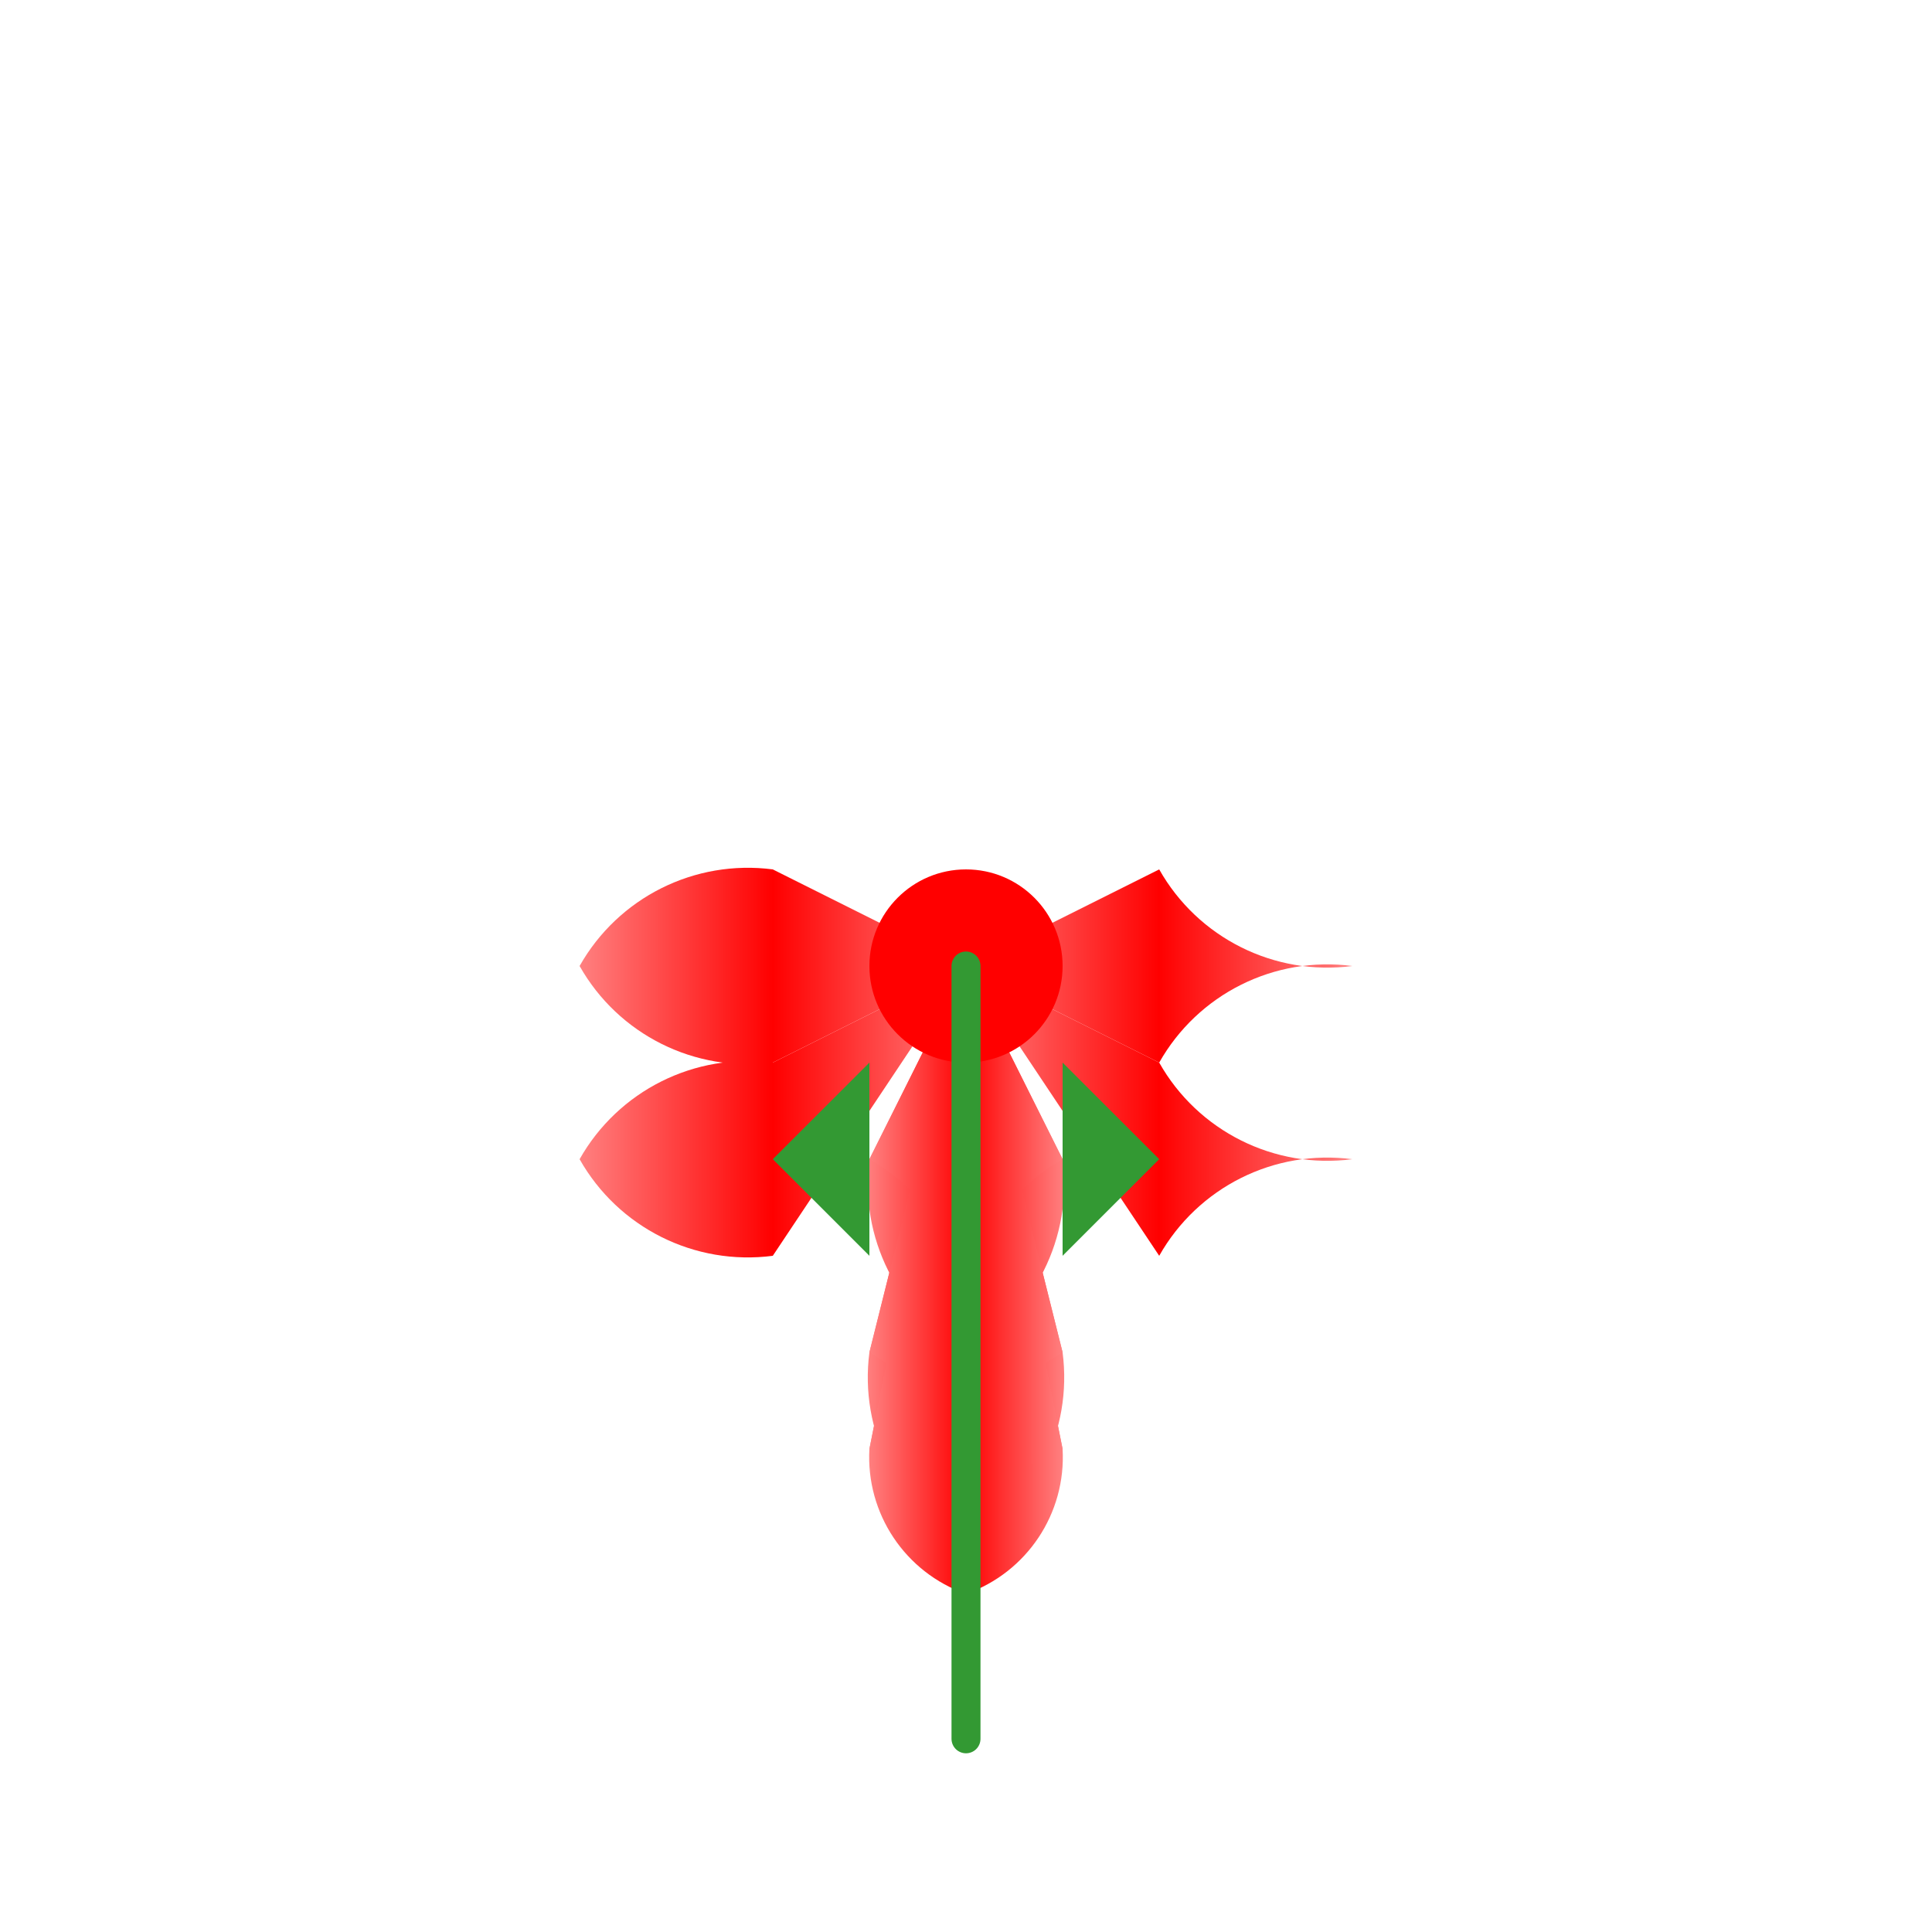
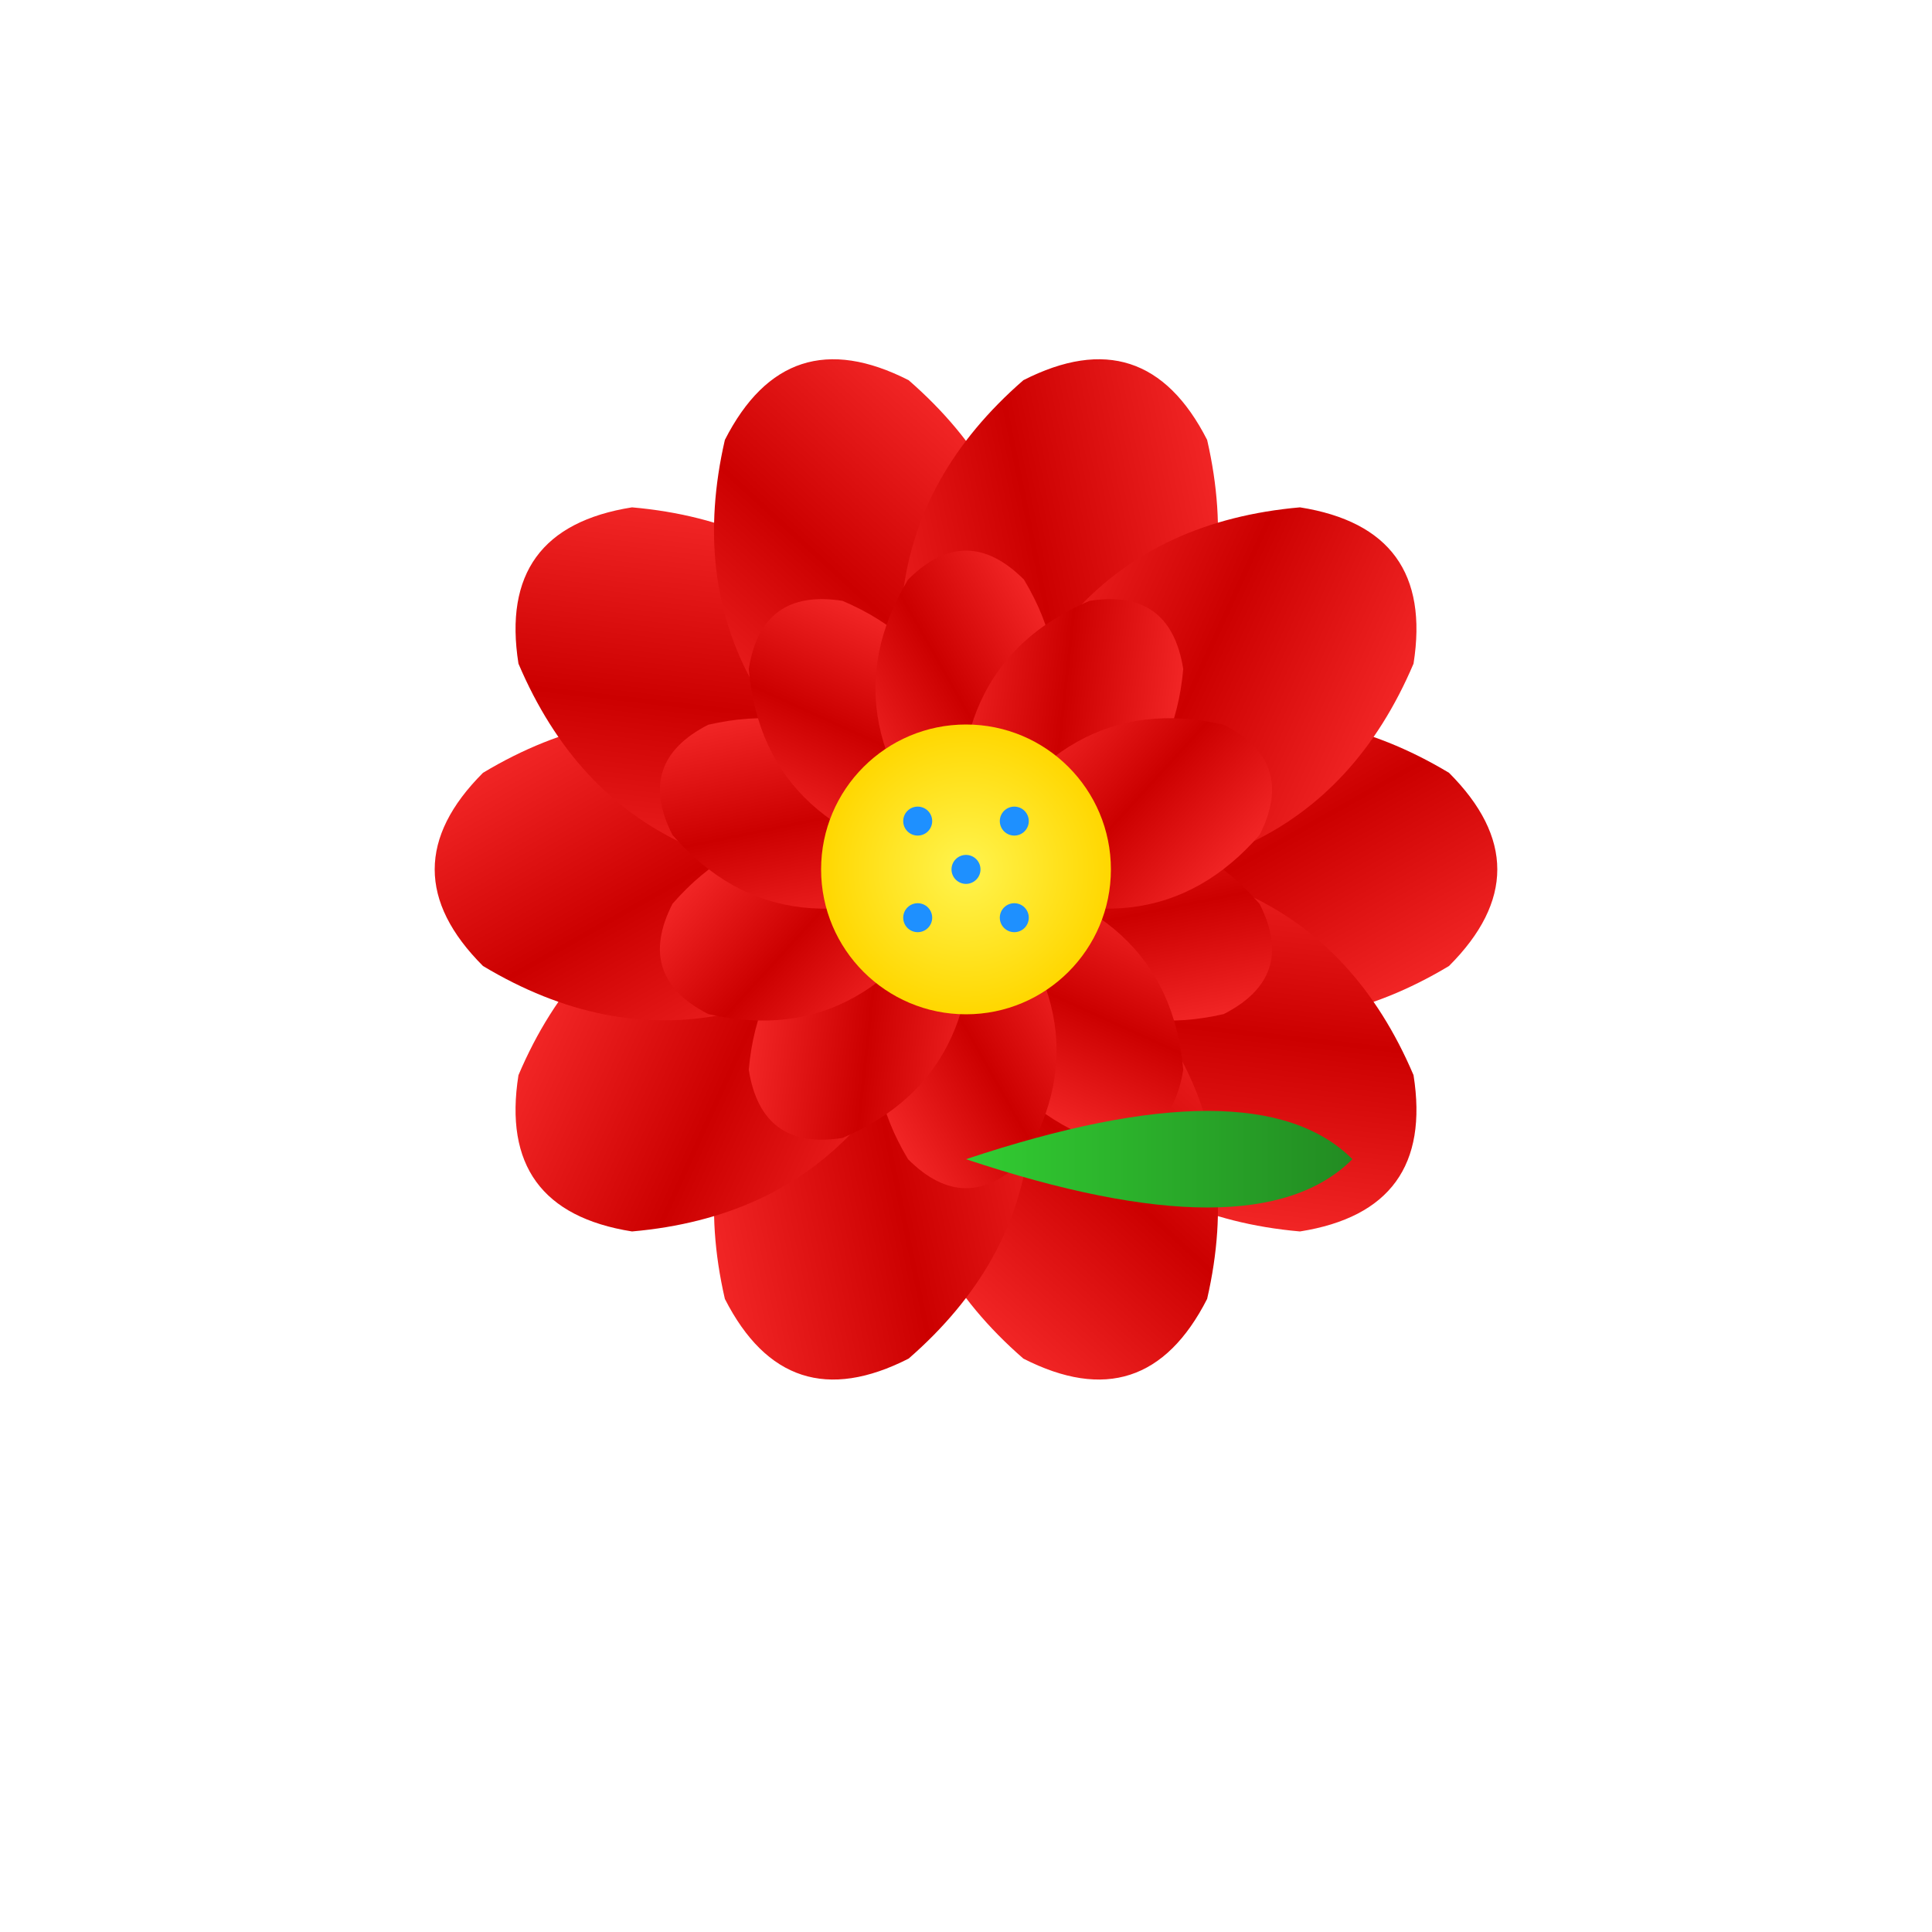
<svg xmlns="http://www.w3.org/2000/svg" width="200" height="200" viewBox="0 0 200 200">
  <defs>
-     <linearGradient id="roseGradient">
-       <stop offset="0%" stop-color="#ff8080" />
-       <stop offset="50%" stop-color="#ff0000" />
-       <stop offset="100%" stop-color="#ff8080" />
+     <linearGradient id="petalGradient" x1="0%" y1="0%" x2="100%" y2="100%">
+       <stop offset="0%" style="stop-color:#ff3333;stop-opacity:1" />
+       <stop offset="50%" style="stop-color:#cc0000;stop-opacity:1" />
+       <stop offset="100%" style="stop-color:#ff3333;stop-opacity:1" />
+     </linearGradient>
+     <radialGradient id="centerGradient">
+       <stop offset="0%" style="stop-color:#fff44f;stop-opacity:1" />
+       <stop offset="100%" style="stop-color:#ffd700;stop-opacity:1" />
+     </radialGradient>
+     <linearGradient id="leafGradient">
+       <stop offset="0%" style="stop-color:#32cd32;stop-opacity:1" />
+       <stop offset="100%" style="stop-color:#228b22;stop-opacity:1" />
    </linearGradient>
  </defs>
-   <path d="M100,100 L120,110 A20,20 0 0 1 140,100 A20,20 0 0 1 120,90 L100,100 Z" fill="url(#roseGradient)" />
-   <path d="M100,100 L110,120 A20,20 0 0 1 100,140 A20,20 0 0 1 90,120 L100,100 Z" fill="url(#roseGradient)" />
-   <path d="M100,100 L80,110 A20,20 0 0 1 60,100 A20,20 0 0 1 80,90 L100,100 Z" fill="url(#roseGradient)" />
-   <path d="M100,100 L90,120 A20,20 0 0 1 100,140 A20,20 0 0 1 110,120 L100,100 Z" fill="url(#roseGradient)" />
-   <path d="M100,100 L120,130 A20,20 0 0 1 140,120 A20,20 0 0 1 120,110 L100,100 Z" fill="url(#roseGradient)" />
-   <path d="M100,100 L110,140 A20,20 0 0 1 100,160 A20,20 0 0 1 90,140 L100,100 Z" fill="url(#roseGradient)" />
-   <path d="M100,100 L80,130 A20,20 0 0 1 60,120 A20,20 0 0 1 80,110 L100,100 Z" fill="url(#roseGradient)" />
-   <path d="M100,100 L90,140 A20,20 0 0 1 100,160 A20,20 0 0 1 110,140 L100,100 Z" fill="url(#roseGradient)" />
-   <path d="M100,100 L110,150 A15,15 0 0 1 100,165 A15,15 0 0 1 90,150 L100,100 Z" fill="url(#roseGradient)" />
-   <path d="M100,100 L90,150 A15,15 0 0 1 100,165 A15,15 0 0 1 110,150 L100,100 Z" fill="url(#roseGradient)" />
-   <path d="M100,100 L100,150 A10,10 0 0 1 100,160 A10,10 0 0 1 100,150 L100,100 Z" fill="url(#roseGradient)" />
-   <circle cx="100" cy="100" r="10" fill="#ff0000" />
-   <path d="M100,180 L100,100" stroke="#339933" stroke-width="3" stroke-linecap="round" />
-   <path d="M80,120 L90,110 L90,130 Z" fill="#339933" />
-   <path d="M120,120 L110,110 L110,130 Z" fill="#339933" />
+   <g transform="translate(100,90) scale(0.5)">
+     <g>
+       <path d="M0,0 Q 50,-50 100,-20 Q 120,0 100,20 Q 50,50 0,0" fill="url(#petalGradient)" transform="rotate(0)" />
+       <path d="M0,0 Q 50,-50 100,-20 Q 120,0 100,20 Q 50,50 0,0" fill="url(#petalGradient)" transform="rotate(36)" />
+       <path d="M0,0 Q 50,-50 100,-20 Q 120,0 100,20 Q 50,50 0,0" fill="url(#petalGradient)" transform="rotate(72)" />
+       <path d="M0,0 Q 50,-50 100,-20 Q 120,0 100,20 Q 50,50 0,0" fill="url(#petalGradient)" transform="rotate(108)" />
+       <path d="M0,0 Q 50,-50 100,-20 Q 120,0 100,20 Q 50,50 0,0" fill="url(#petalGradient)" transform="rotate(144)" />
+       <path d="M0,0 Q 50,-50 100,-20 Q 120,0 100,20 Q 50,50 0,0" fill="url(#petalGradient)" transform="rotate(180)" />
+       <path d="M0,0 Q 50,-50 100,-20 Q 120,0 100,20 Q 50,50 0,0" fill="url(#petalGradient)" transform="rotate(216)" />
+       <path d="M0,0 Q 50,-50 100,-20 Q 120,0 100,20 Q 50,50 0,0" fill="url(#petalGradient)" transform="rotate(252)" />
+       <path d="M0,0 Q 50,-50 100,-20 Q 120,0 100,20 Q 50,50 0,0" fill="url(#petalGradient)" transform="rotate(288)" />
+       <path d="M0,0 Q 50,-50 100,-20 Q 120,0 100,20 Q 50,50 0,0" fill="url(#petalGradient)" transform="rotate(324)" />
+       <path d="M0,0 Q 30,-30 60,-12 Q 72,0 60,12 Q 30,30 0,0" fill="url(#petalGradient)" transform="rotate(18)" />
+       <path d="M0,0 Q 30,-30 60,-12 Q 72,0 60,12 Q 30,30 0,0" fill="url(#petalGradient)" transform="rotate(54)" />
+       <path d="M0,0 Q 30,-30 60,-12 Q 72,0 60,12 Q 30,30 0,0" fill="url(#petalGradient)" transform="rotate(90)" />
+       <path d="M0,0 Q 30,-30 60,-12 Q 72,0 60,12 Q 30,30 0,0" fill="url(#petalGradient)" transform="rotate(126)" />
+       <path d="M0,0 Q 30,-30 60,-12 Q 72,0 60,12 Q 30,30 0,0" fill="url(#petalGradient)" transform="rotate(162)" />
+       <path d="M0,0 Q 30,-30 60,-12 Q 72,0 60,12 Q 30,30 0,0" fill="url(#petalGradient)" transform="rotate(198)" />
+       <path d="M0,0 Q 30,-30 60,-12 Q 72,0 60,12 Q 30,30 0,0" fill="url(#petalGradient)" transform="rotate(234)" />
+       <path d="M0,0 Q 30,-30 60,-12 Q 72,0 60,12 Q 30,30 0,0" fill="url(#petalGradient)" transform="rotate(270)" />
+       <path d="M0,0 Q 30,-30 60,-12 Q 72,0 60,12 Q 30,30 0,0" fill="url(#petalGradient)" transform="rotate(306)" />
+       <path d="M0,0 Q 30,-30 60,-12 Q 72,0 60,12 Q 30,30 0,0" fill="url(#petalGradient)" transform="rotate(342)" />
+     </g>
+     <circle cx="0" cy="0" r="30" fill="url(#centerGradient)" />
+     <g fill="#1e90ff">
+       <circle cx="-10" cy="-10" r="3" />
+       <circle cx="10" cy="-10" r="3" />
+       <circle cx="0" cy="0" r="3" />
+       <circle cx="-10" cy="10" r="3" />
+       <circle cx="10" cy="10" r="3" />
+     </g>
+   </g>
+   <path d="M100,90 L100,160" stroke="url(#leafGradient)" stroke-width="6" stroke-linecap="round" />
+   <path d="M100,120 Q130,110 140,120 Q130,130 100,120" fill="url(#leafGradient)" />
</svg>
